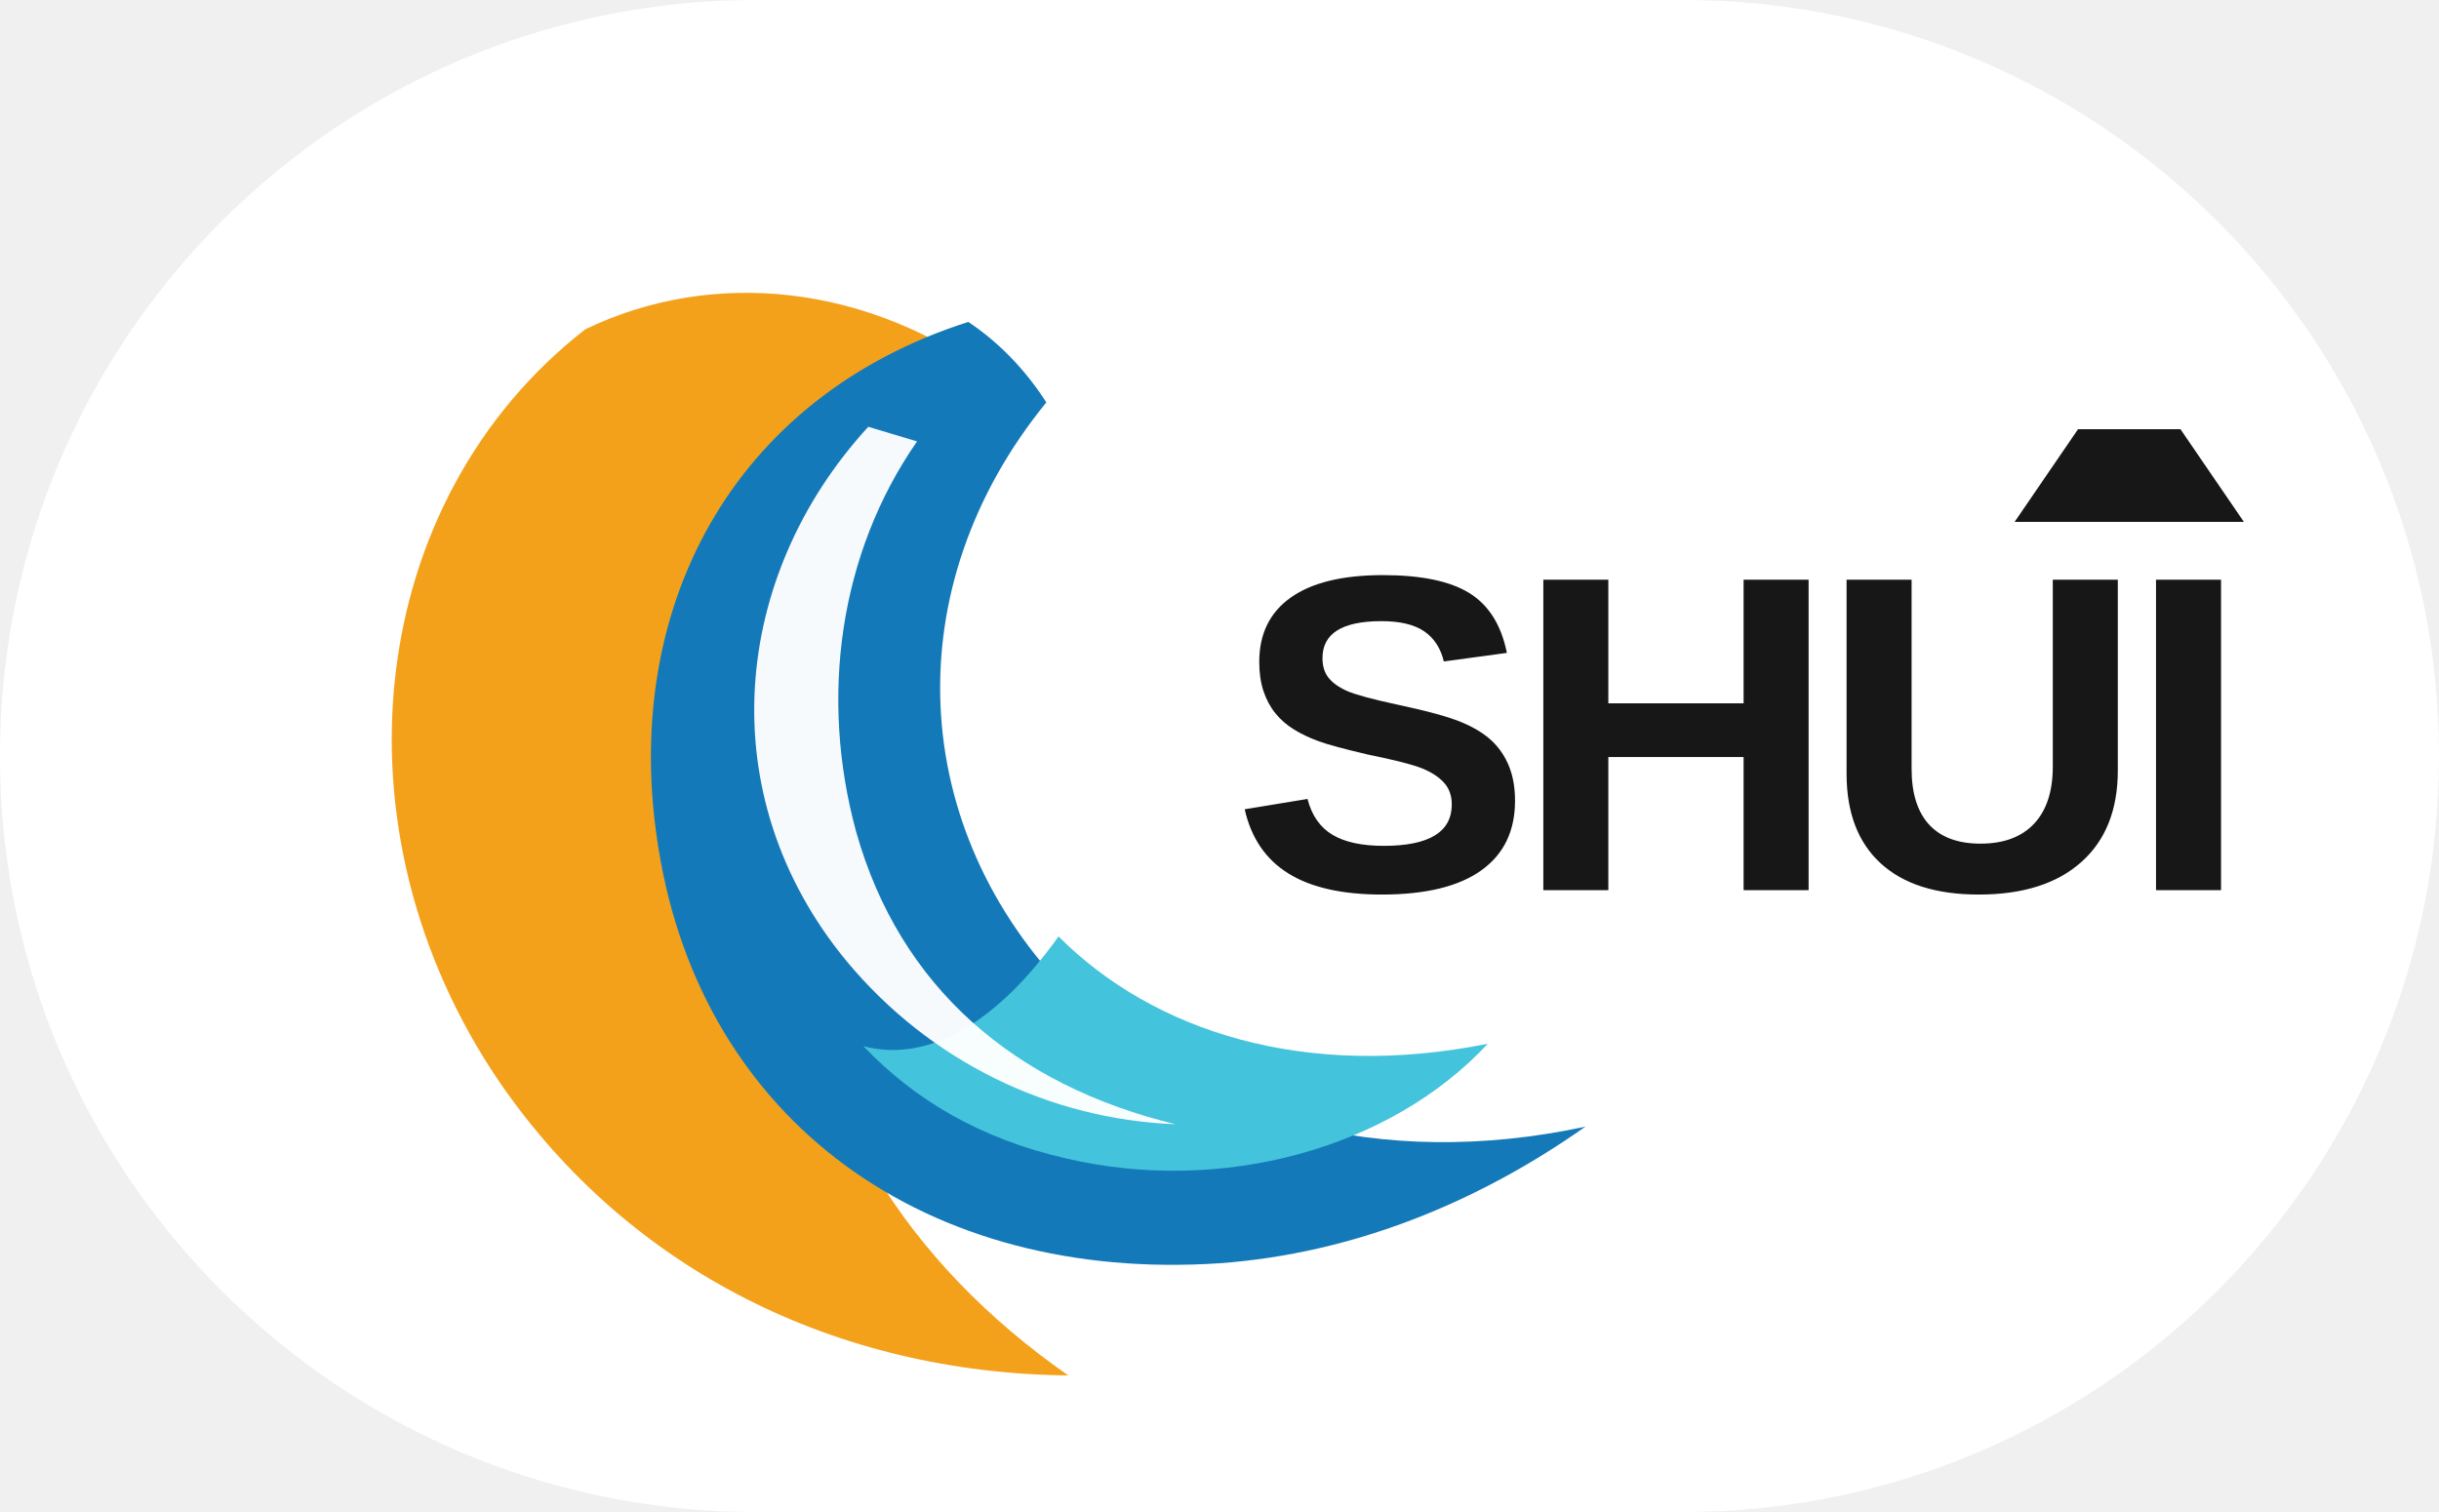
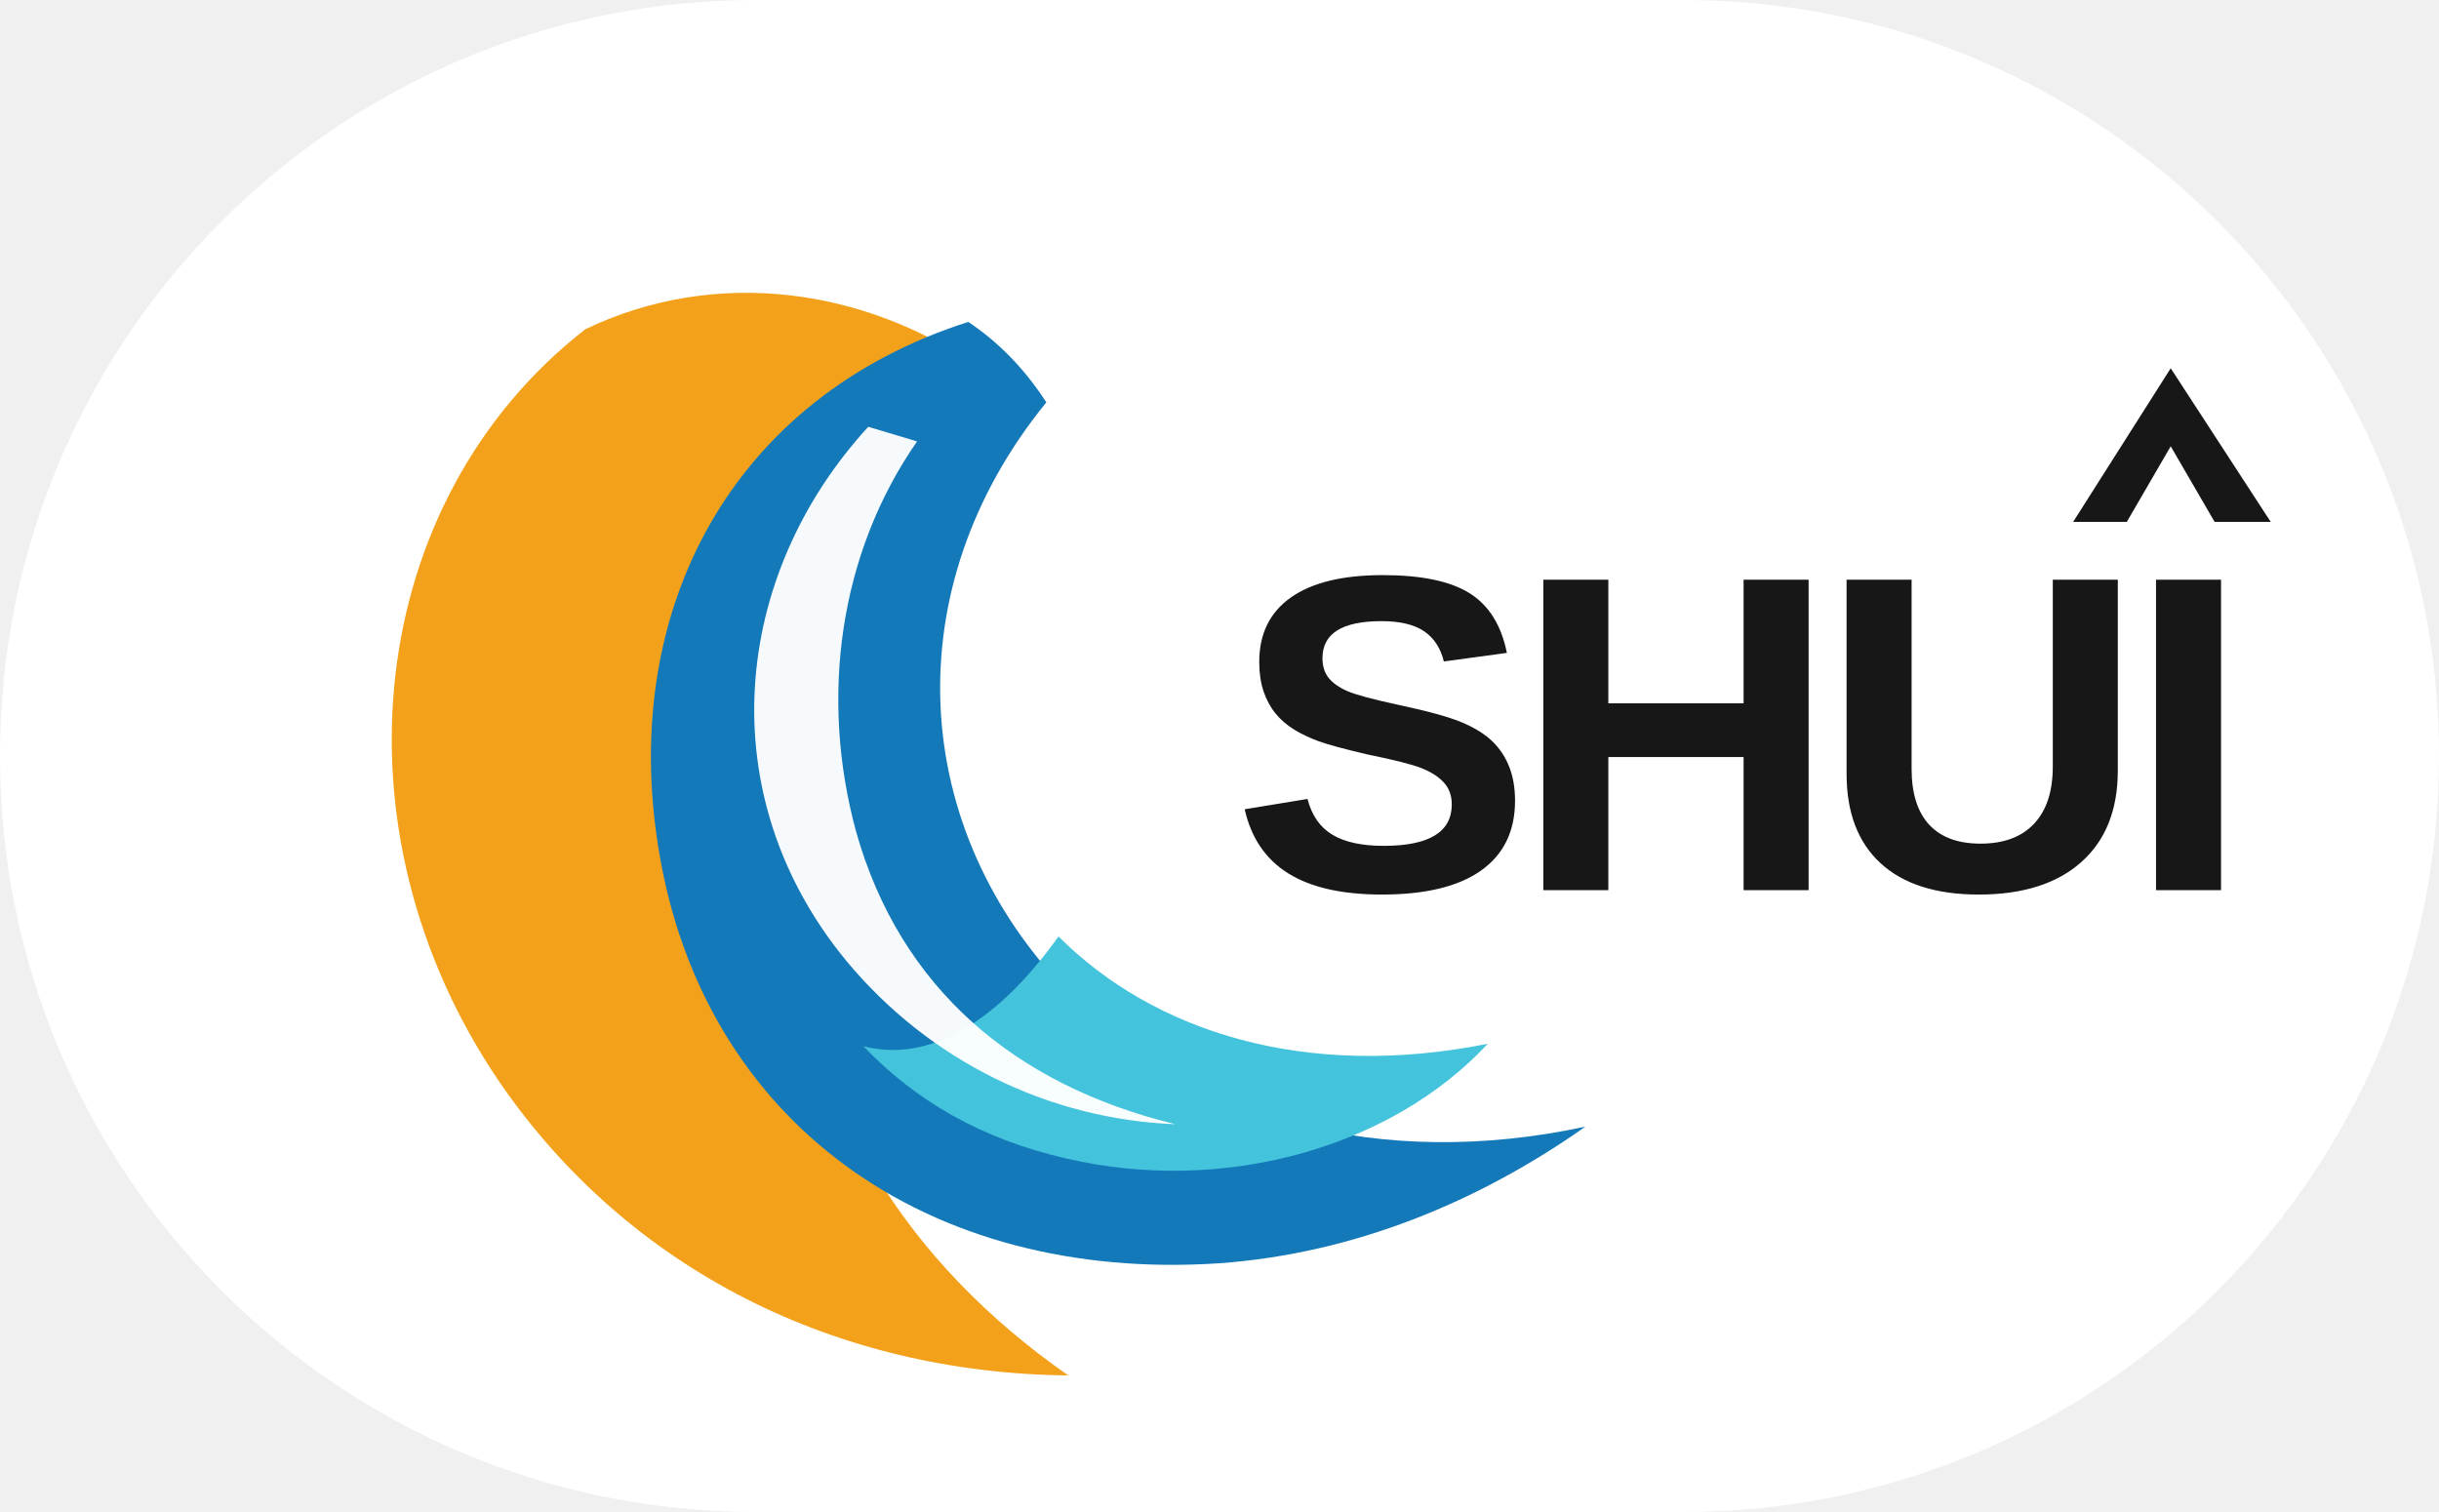
<svg xmlns="http://www.w3.org/2000/svg" viewBox="0 0 1000 620" role="img" aria-label="SHUÍ">
  <rect width="1000" height="620" rx="310" fill="#fff" />
  <g transform="translate(80 70)">
    <path d="M160 65 C70 135 54 270 125 374 C178 451 263 493 358 494 C292 448 250 383 244 300 C238 210 272 137 329 86 C276 46 212 40 160 65Z" fill="#f3a11b" />
    <path d="M317 62 C220 93 174 180 190 278 C208 390 300 456 420 448 C475 444 526 423 570 392 C486 410 409 389 359 338 C292 270 287 171 349 95 C340 81 329 70 317 62Z" fill="#1479b9" />
    <path d="M354 314 C393 353 455 373 530 358 C490 401 421 420 357 405 C322 397 295 381 274 359 C301 366 329 349 354 314Z" fill="#43c3dc" />
    <path d="M296 111 C264 157 256 216 271 271 C289 335 336 375 402 391 C350 389 301 365 267 324 C211 256 220 166 276 105Z" fill="#fff" opacity=".96" />
  </g>
  <text x="505" y="365" font-family="Arial, Helvetica, sans-serif" font-size="185" font-weight="700" letter-spacing="-8" fill="#171717">SHUI</text>
-   <path d="M852 176 L894 176 L920 214 L826 214 Z" fill="#171717" />
+   <path d="M850 214 L872 214 L890 183 L908 214 L931 214 L890 151 Z" fill="#171717" />
</svg>
